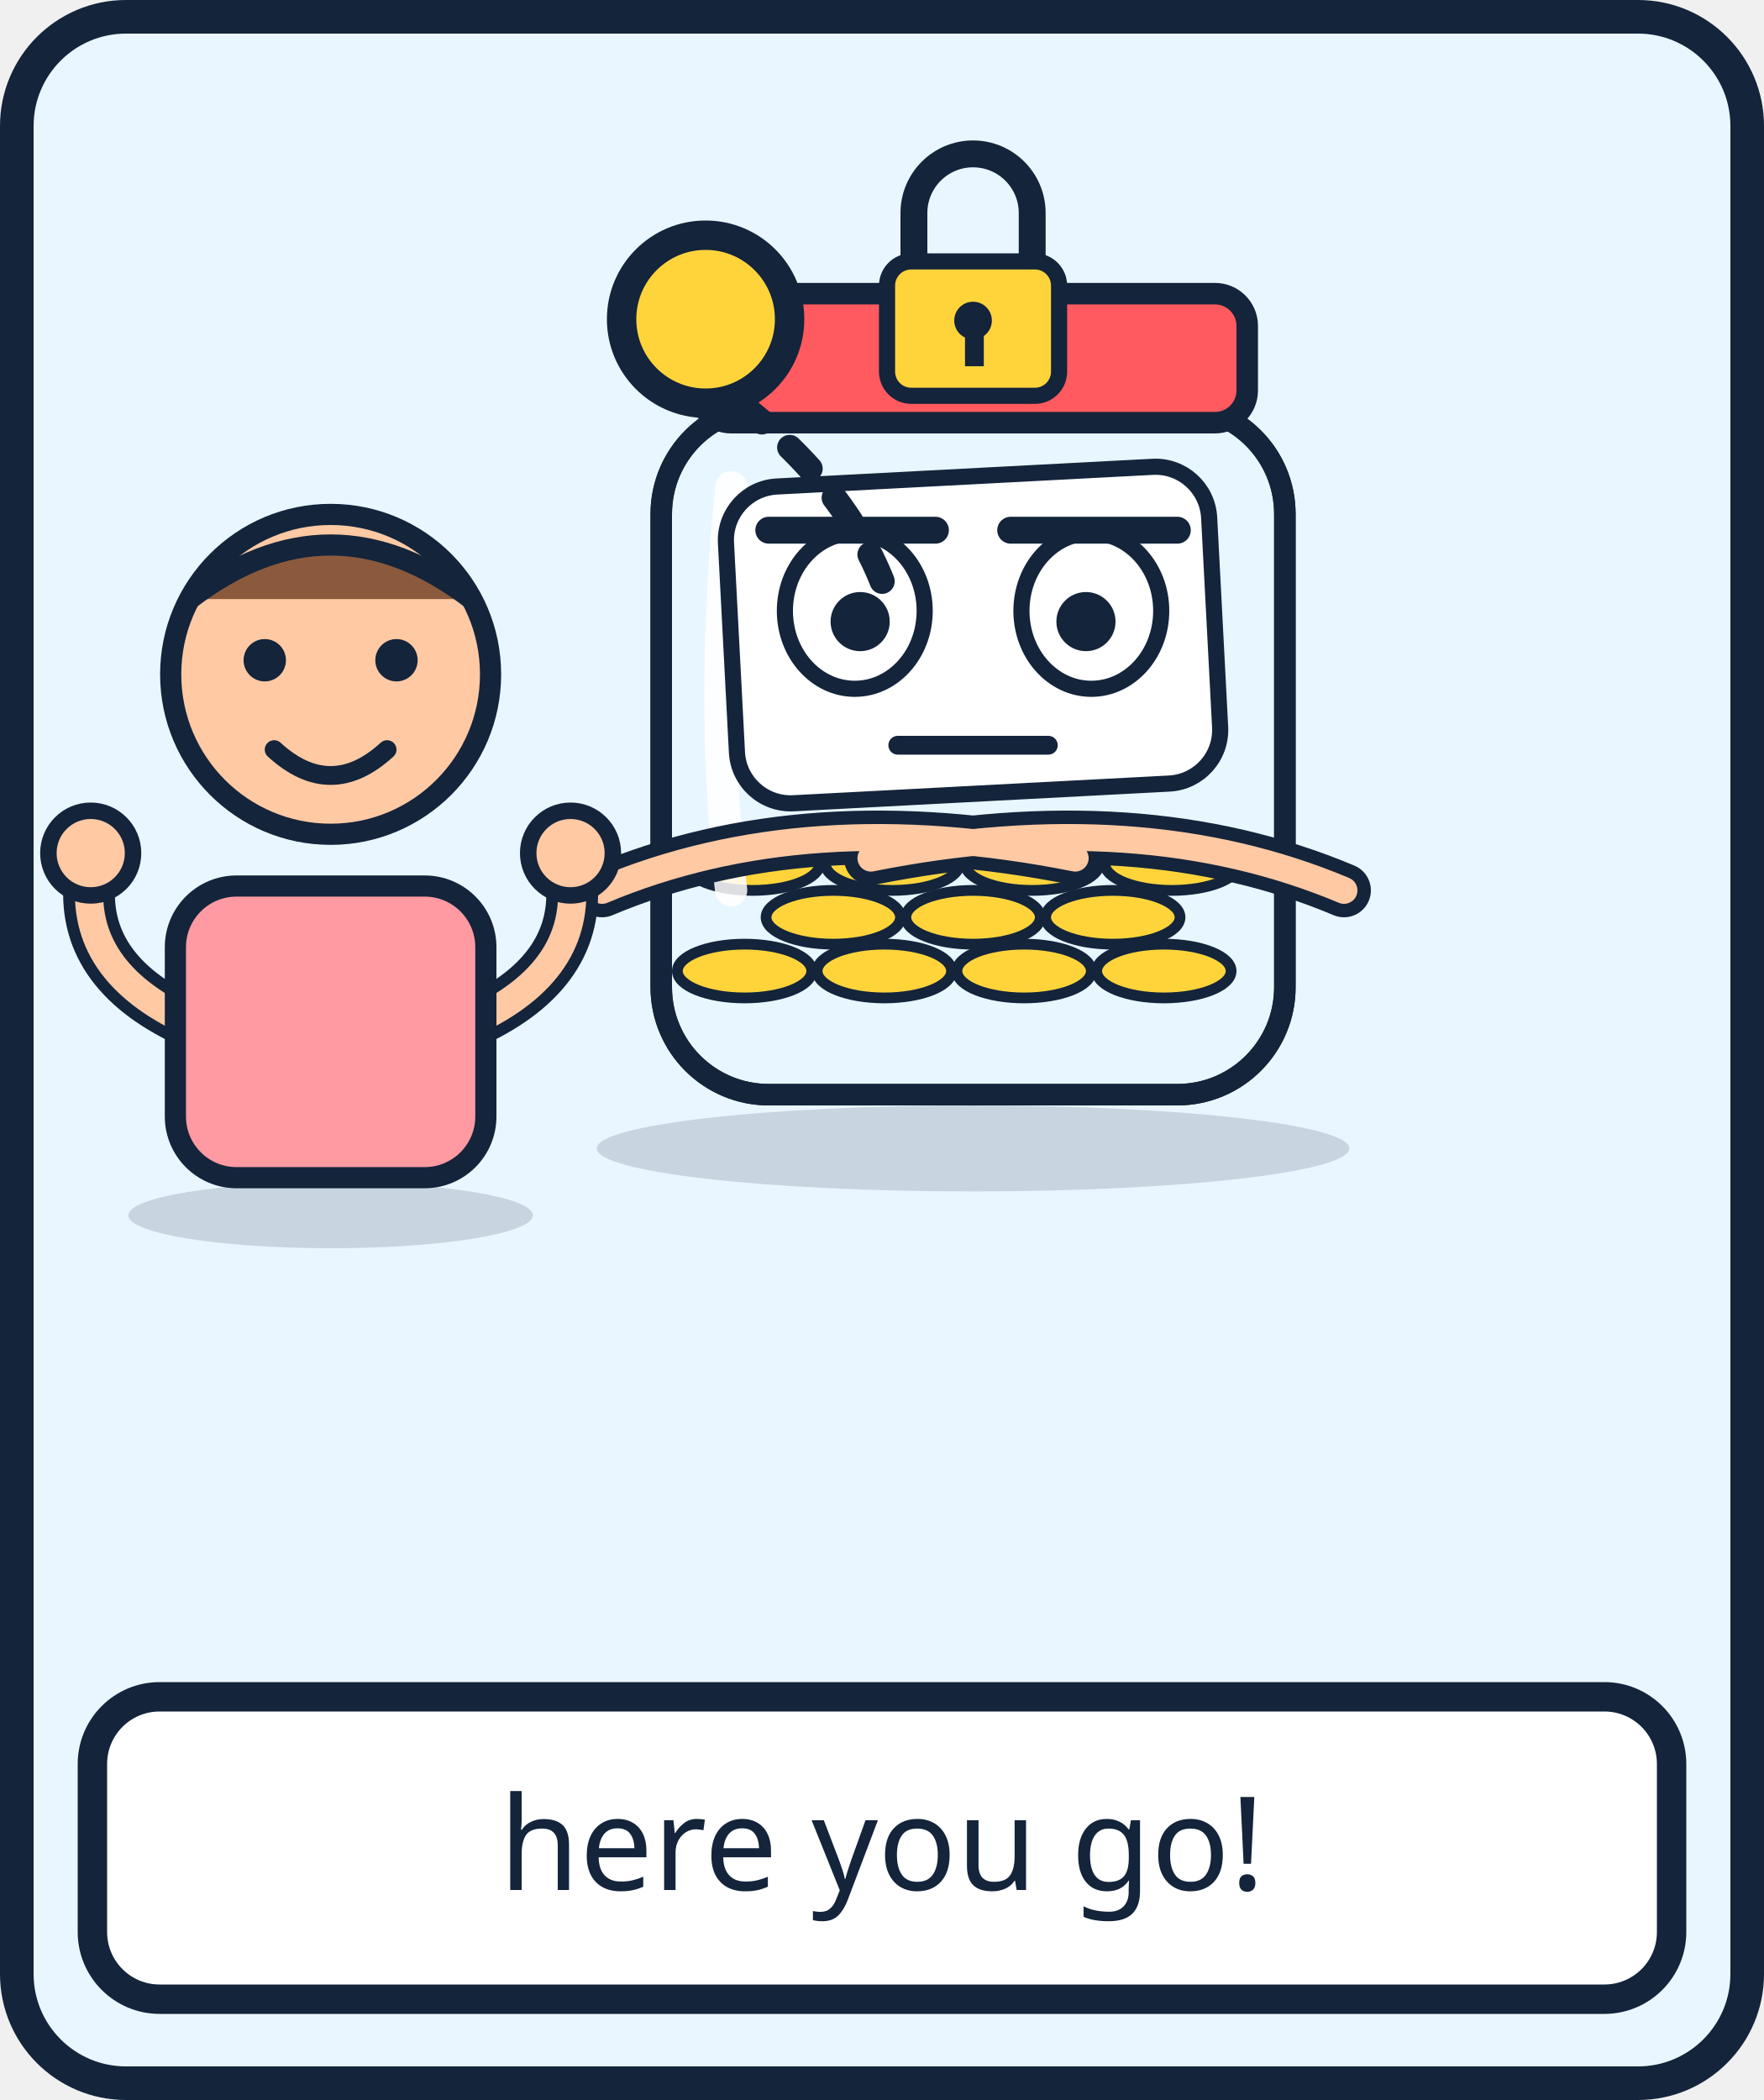
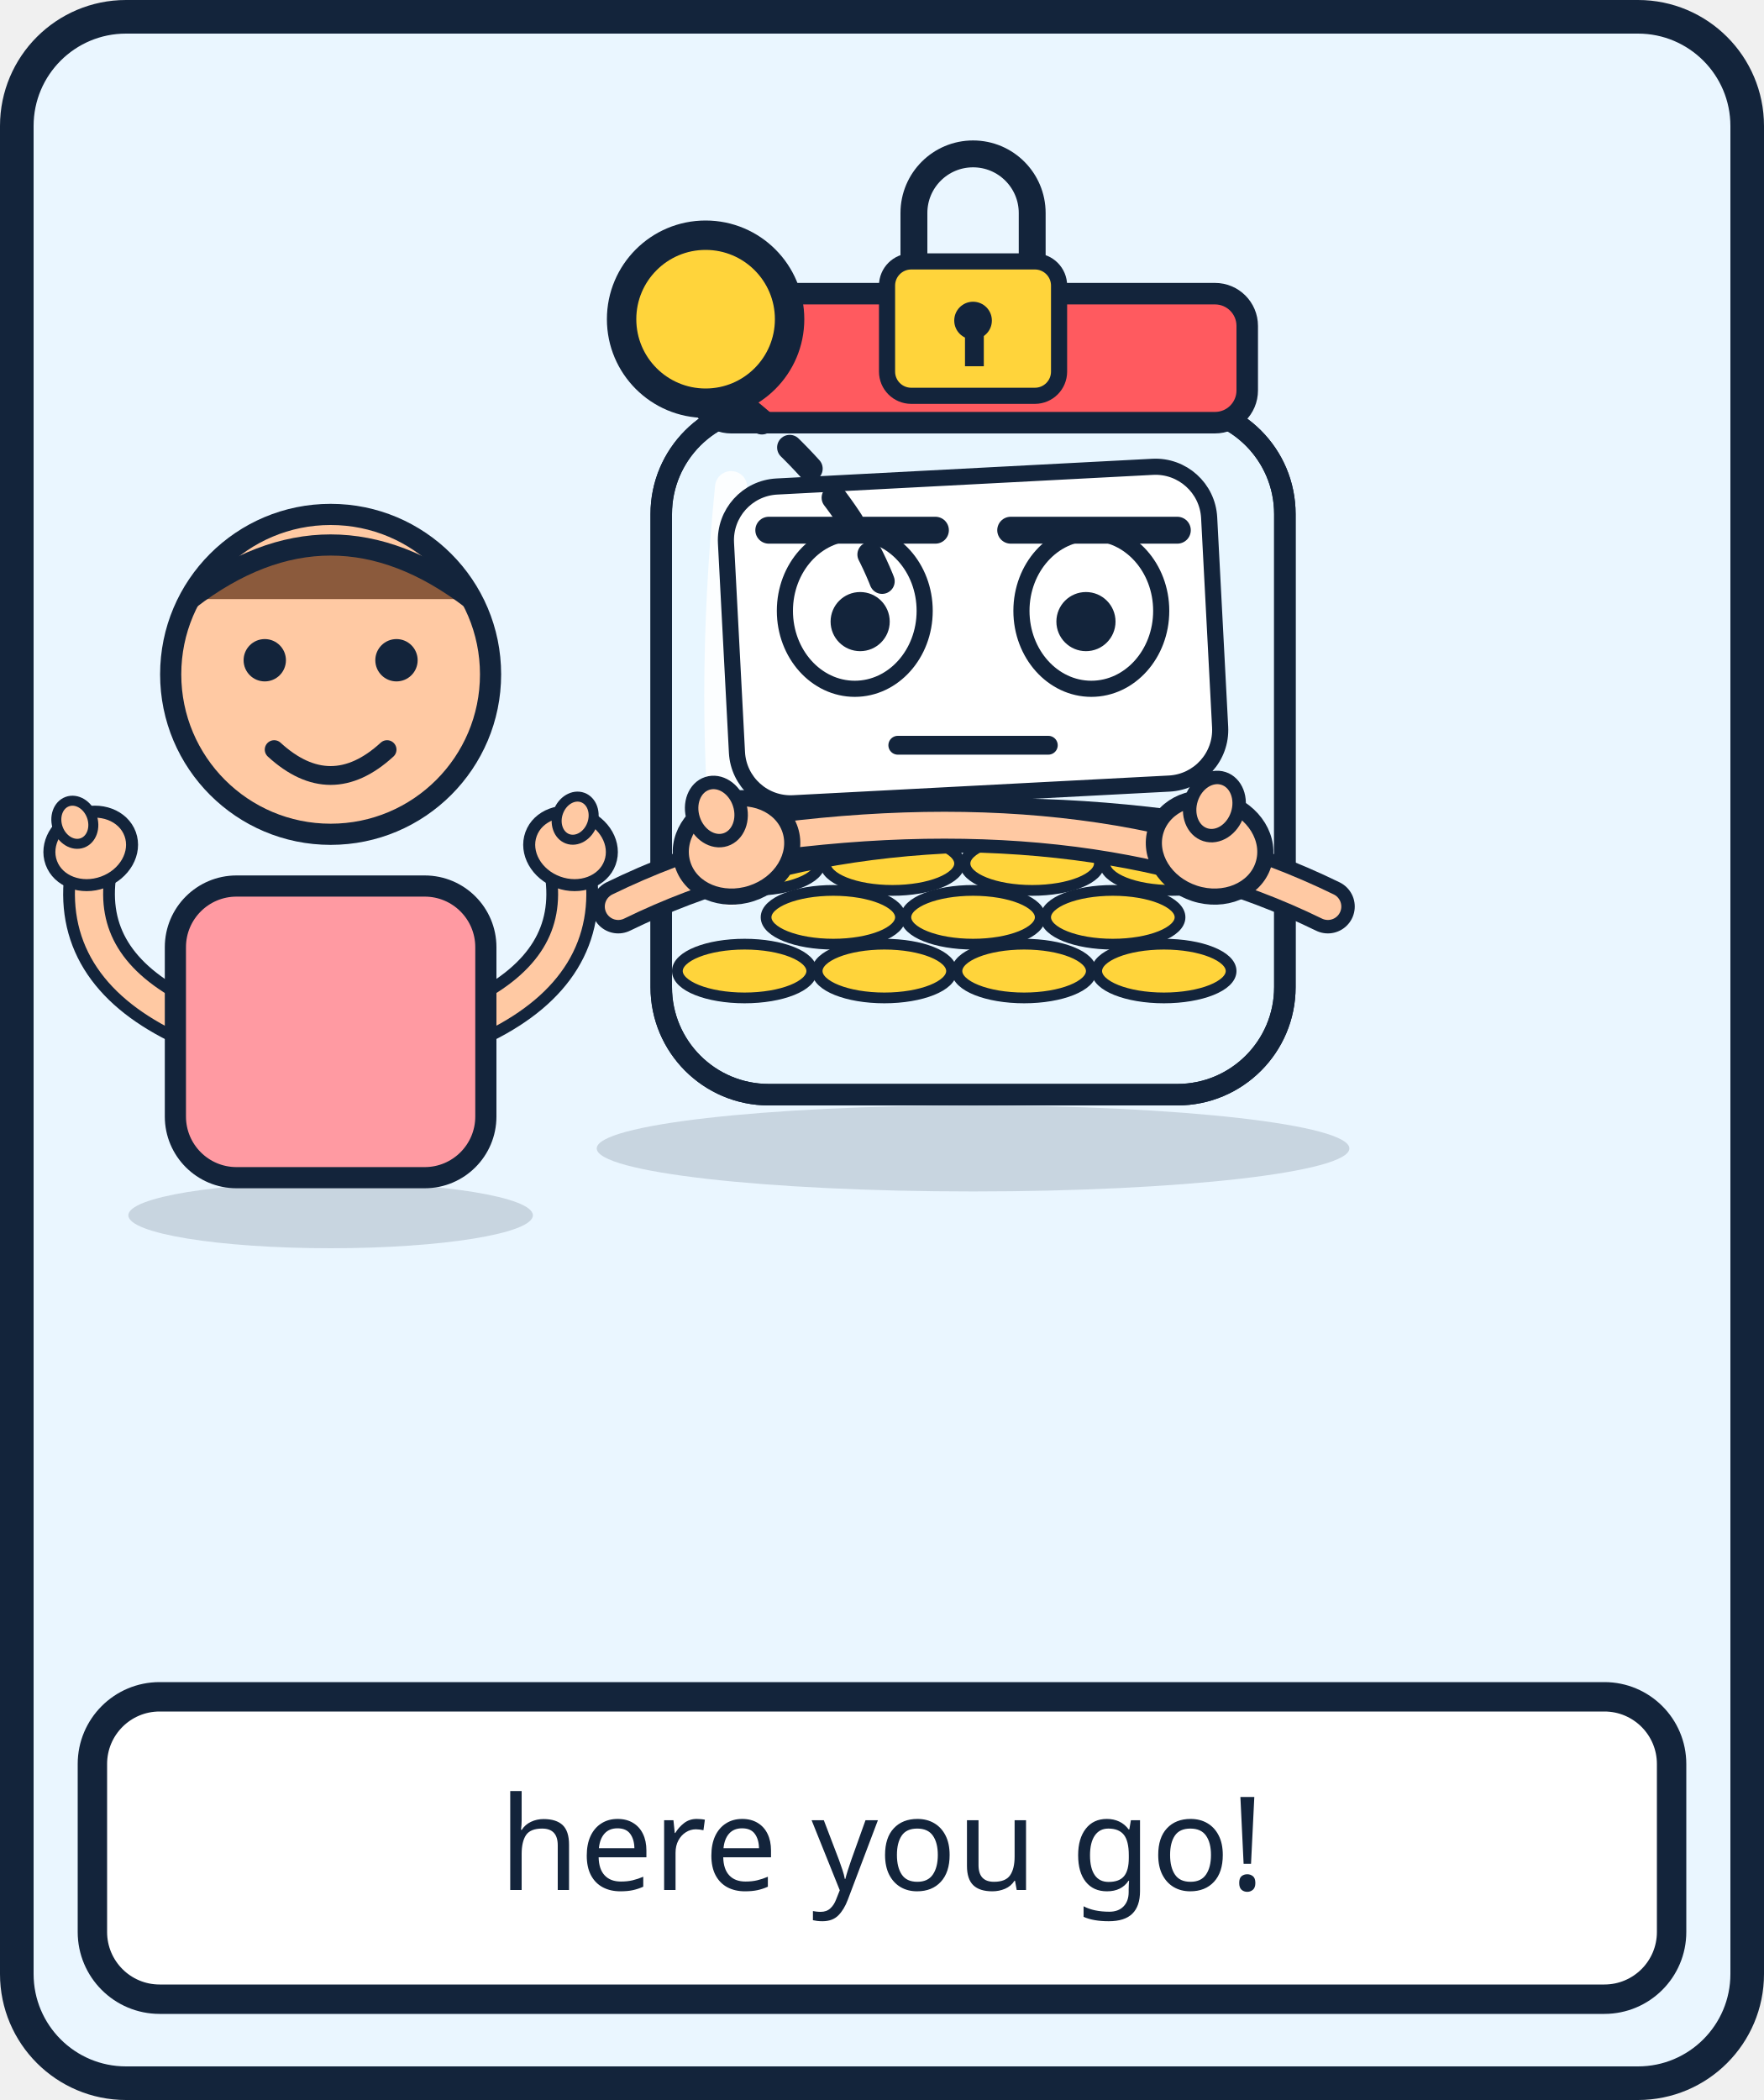
<svg xmlns="http://www.w3.org/2000/svg" viewBox="0 0 420 500" width="420" height="500">
  <defs>
    <clipPath id="jarclip">
      <rect x="96" y="120" width="232" height="256" rx="40" />
    </clipPath>
  </defs>
  <rect x="4" y="4" width="412" height="492" rx="26" fill="#EAF6FF" stroke="#13243B" stroke-width="8" />
  <g transform="translate(96,20) scale(0.64)">
    <ellipse cx="212" cy="396" rx="140" ry="16" fill="#13243B" opacity=".16" />
    <rect x="96" y="120" width="232" height="256" rx="40" fill="#E8F6FF" stroke="#13243B" stroke-width="8" />
    <g clip-path="url(#jarclip)">
      <ellipse cx="127" cy="330" rx="25" ry="10" fill="#FFD43B" stroke="#13243B" stroke-width="4" />
      <ellipse cx="179" cy="330" rx="25" ry="10" fill="#FFD43B" stroke="#13243B" stroke-width="4" />
      <ellipse cx="231" cy="330" rx="25" ry="10" fill="#FFD43B" stroke="#13243B" stroke-width="4" />
      <ellipse cx="283" cy="330" rx="25" ry="10" fill="#FFD43B" stroke="#13243B" stroke-width="4" />
      <ellipse cx="160" cy="310" rx="25" ry="10" fill="#FFD43B" stroke="#13243B" stroke-width="4" />
      <ellipse cx="212" cy="310" rx="25" ry="10" fill="#FFD43B" stroke="#13243B" stroke-width="4" />
      <ellipse cx="264" cy="310" rx="25" ry="10" fill="#FFD43B" stroke="#13243B" stroke-width="4" />
      <ellipse cx="130" cy="290" rx="25" ry="10" fill="#FFD43B" stroke="#13243B" stroke-width="4" />
      <ellipse cx="182" cy="290" rx="25" ry="10" fill="#FFD43B" stroke="#13243B" stroke-width="4" />
      <ellipse cx="234" cy="290" rx="25" ry="10" fill="#FFD43B" stroke="#13243B" stroke-width="4" />
      <ellipse cx="286" cy="290" rx="25" ry="10" fill="#FFD43B" stroke="#13243B" stroke-width="4" />
    </g>
    <rect x="96" y="120" width="232" height="256" rx="40" fill="none" stroke="#13243B" stroke-width="8" />
    <path d="M122 150 Q114 230 122 300" stroke="#fff" stroke-width="12" stroke-linecap="round" fill="none" opacity=".85" />
    <rect x="110" y="78" width="204" height="48" rx="12" fill="#FF5A5F" stroke="#13243B" stroke-width="8" />
    <path d="M190 72 V48 a22 22 0 0 1 44 0 V72" fill="none" stroke="#13243B" stroke-width="10" />
    <rect x="180" y="66" width="64" height="50" rx="9" fill="#FFD43B" stroke="#13243B" stroke-width="6" />
    <circle cx="212" cy="88" r="7" fill="#13243B" />
    <rect x="209" y="90" width="7" height="15" fill="#13243B" />
    <rect x="122" y="146" width="180" height="118" rx="20" fill="#fff" stroke="#13243B" stroke-width="6" transform="rotate(-3 212 205)" />
    <ellipse cx="168" cy="196" rx="26" ry="29" fill="#fff" stroke="#13243B" stroke-width="6" />
    <ellipse cx="256" cy="196" rx="26" ry="29" fill="#fff" stroke="#13243B" stroke-width="6" />
    <circle cx="170" cy="200" r="11" fill="#13243B" />
    <circle cx="254" cy="200" r="11" fill="#13243B" />
    <path d="M136 166 L198 166" stroke="#13243B" stroke-width="10" stroke-linecap="round" />
    <path d="M288 166 L226 166" stroke="#13243B" stroke-width="10" stroke-linecap="round" />
    <path d="M184 246 L240 246" stroke="#13243B" stroke-width="7" stroke-linecap="round" />
-     <path d="M74 300 Q150 268 250 288" fill="none" stroke="#13243B" stroke-width="20" stroke-linecap="round" />
-     <path d="M350 300 Q274 268 174 288" fill="none" stroke="#13243B" stroke-width="20" stroke-linecap="round" />
-     <path d="M74 300 Q150 268 250 288" fill="none" stroke="#FFC9A3" stroke-width="10" stroke-linecap="round" />
-     <path d="M350 300 Q274 268 174 288" fill="none" stroke="#FFC9A3" stroke-width="10" stroke-linecap="round" />
+     <path d="M80 306 Q170 262 300 282" fill="none" stroke="#13243B" stroke-width="20" stroke-linecap="round" />
+     <path d="M80 306 Q170 262 300 282" fill="none" stroke="#FFC9A3" stroke-width="10" stroke-linecap="round" />
+     <path d="M344 306 Q254 262 124 282" fill="none" stroke="#13243B" stroke-width="20" stroke-linecap="round" />
+     <path d="M344 306 Q254 262 124 282" fill="none" stroke="#FFC9A3" stroke-width="10" stroke-linecap="round" />
+     <g transform="translate(124,284) rotate(-18) scale(1)">
+       <ellipse cx="0" cy="0" rx="21" ry="18" fill="#FFC9A3" stroke="#13243B" stroke-width="6" />
+       <ellipse cx="-3" cy="-15" rx="9" ry="11" fill="#FFC9A3" stroke="#13243B" stroke-width="5" />
+     </g>
+     <g transform="translate(300,284) rotate(18) scale(1)">
+       <ellipse cx="0" cy="0" rx="21" ry="18" fill="#FFC9A3" stroke="#13243B" stroke-width="6" />
+       <ellipse cx="-3" cy="-15" rx="9" ry="11" fill="#FFC9A3" stroke="#13243B" stroke-width="5" />
+     </g>
  </g>
  <g transform="translate(16,118) scale(0.56)">
    <ellipse cx="112" cy="306" rx="86" ry="14" fill="#13243B" opacity=".16" />
    <path d="M48 222 Q4 200 10 160" fill="none" stroke="#13243B" stroke-width="22" stroke-linecap="round" />
    <path d="M176 222 Q220 200 214 160" fill="none" stroke="#13243B" stroke-width="22" stroke-linecap="round" />
    <path d="M48 222 Q4 200 10 160" fill="none" stroke="#FFC9A3" stroke-width="12" stroke-linecap="round" />
    <path d="M176 222 Q220 200 214 160" fill="none" stroke="#FFC9A3" stroke-width="12" stroke-linecap="round" />
-     <circle cx="10" cy="152" r="18" fill="#FFC9A3" stroke="#13243B" stroke-width="7" />
-     <circle cx="214" cy="152" r="18" fill="#FFC9A3" stroke="#13243B" stroke-width="7" />
+     <g transform="translate(10,150) rotate(-20) scale(0.85)">
+       <ellipse cx="0" cy="0" rx="21" ry="18" fill="#FFC9A3" stroke="#13243B" stroke-width="6" />
+       <ellipse cx="-3" cy="-15" rx="9" ry="11" fill="#FFC9A3" stroke="#13243B" stroke-width="5" />
+     </g>
+     <g transform="translate(214,150) rotate(20) scale(0.85)">
+       <ellipse cx="0" cy="0" rx="21" ry="18" fill="#FFC9A3" stroke="#13243B" stroke-width="6" />
+       <ellipse cx="-3" cy="-15" rx="9" ry="11" fill="#FFC9A3" stroke="#13243B" stroke-width="5" />
+     </g>
    <rect x="46" y="166" width="132" height="124" rx="26" fill="#FF9AA2" stroke="#13243B" stroke-width="9" />
    <circle cx="112" cy="76" r="68" fill="#FFC9A3" stroke="#13243B" stroke-width="9" />
    <path d="M52 44 Q112 -2 172 44" fill="#8B5A3C" stroke="#13243B" stroke-width="9" stroke-linejoin="round" />
    <circle cx="84" cy="70" r="9" fill="#13243B" />
    <circle cx="140" cy="70" r="9" fill="#13243B" />
    <path d="M88 108 Q112 130 136 108" fill="none" stroke="#13243B" stroke-width="8" stroke-linecap="round" />
  </g>
  <circle cx="168" cy="76" r="20" fill="#FFD43B" stroke="#13243B" stroke-width="7" />
  <path d="M176 96 q28 22 36 48" fill="none" stroke="#13243B" stroke-width="6" stroke-dasharray="7 9" stroke-linecap="round" />
  <rect x="22" y="404" width="376" height="72" rx="16" fill="#fff" stroke="#13243B" stroke-width="7" />
  <text x="210" y="450" text-anchor="middle" font-family="Lilita One" font-size="31" fill="#13243B">here you go!</text>
</svg>
